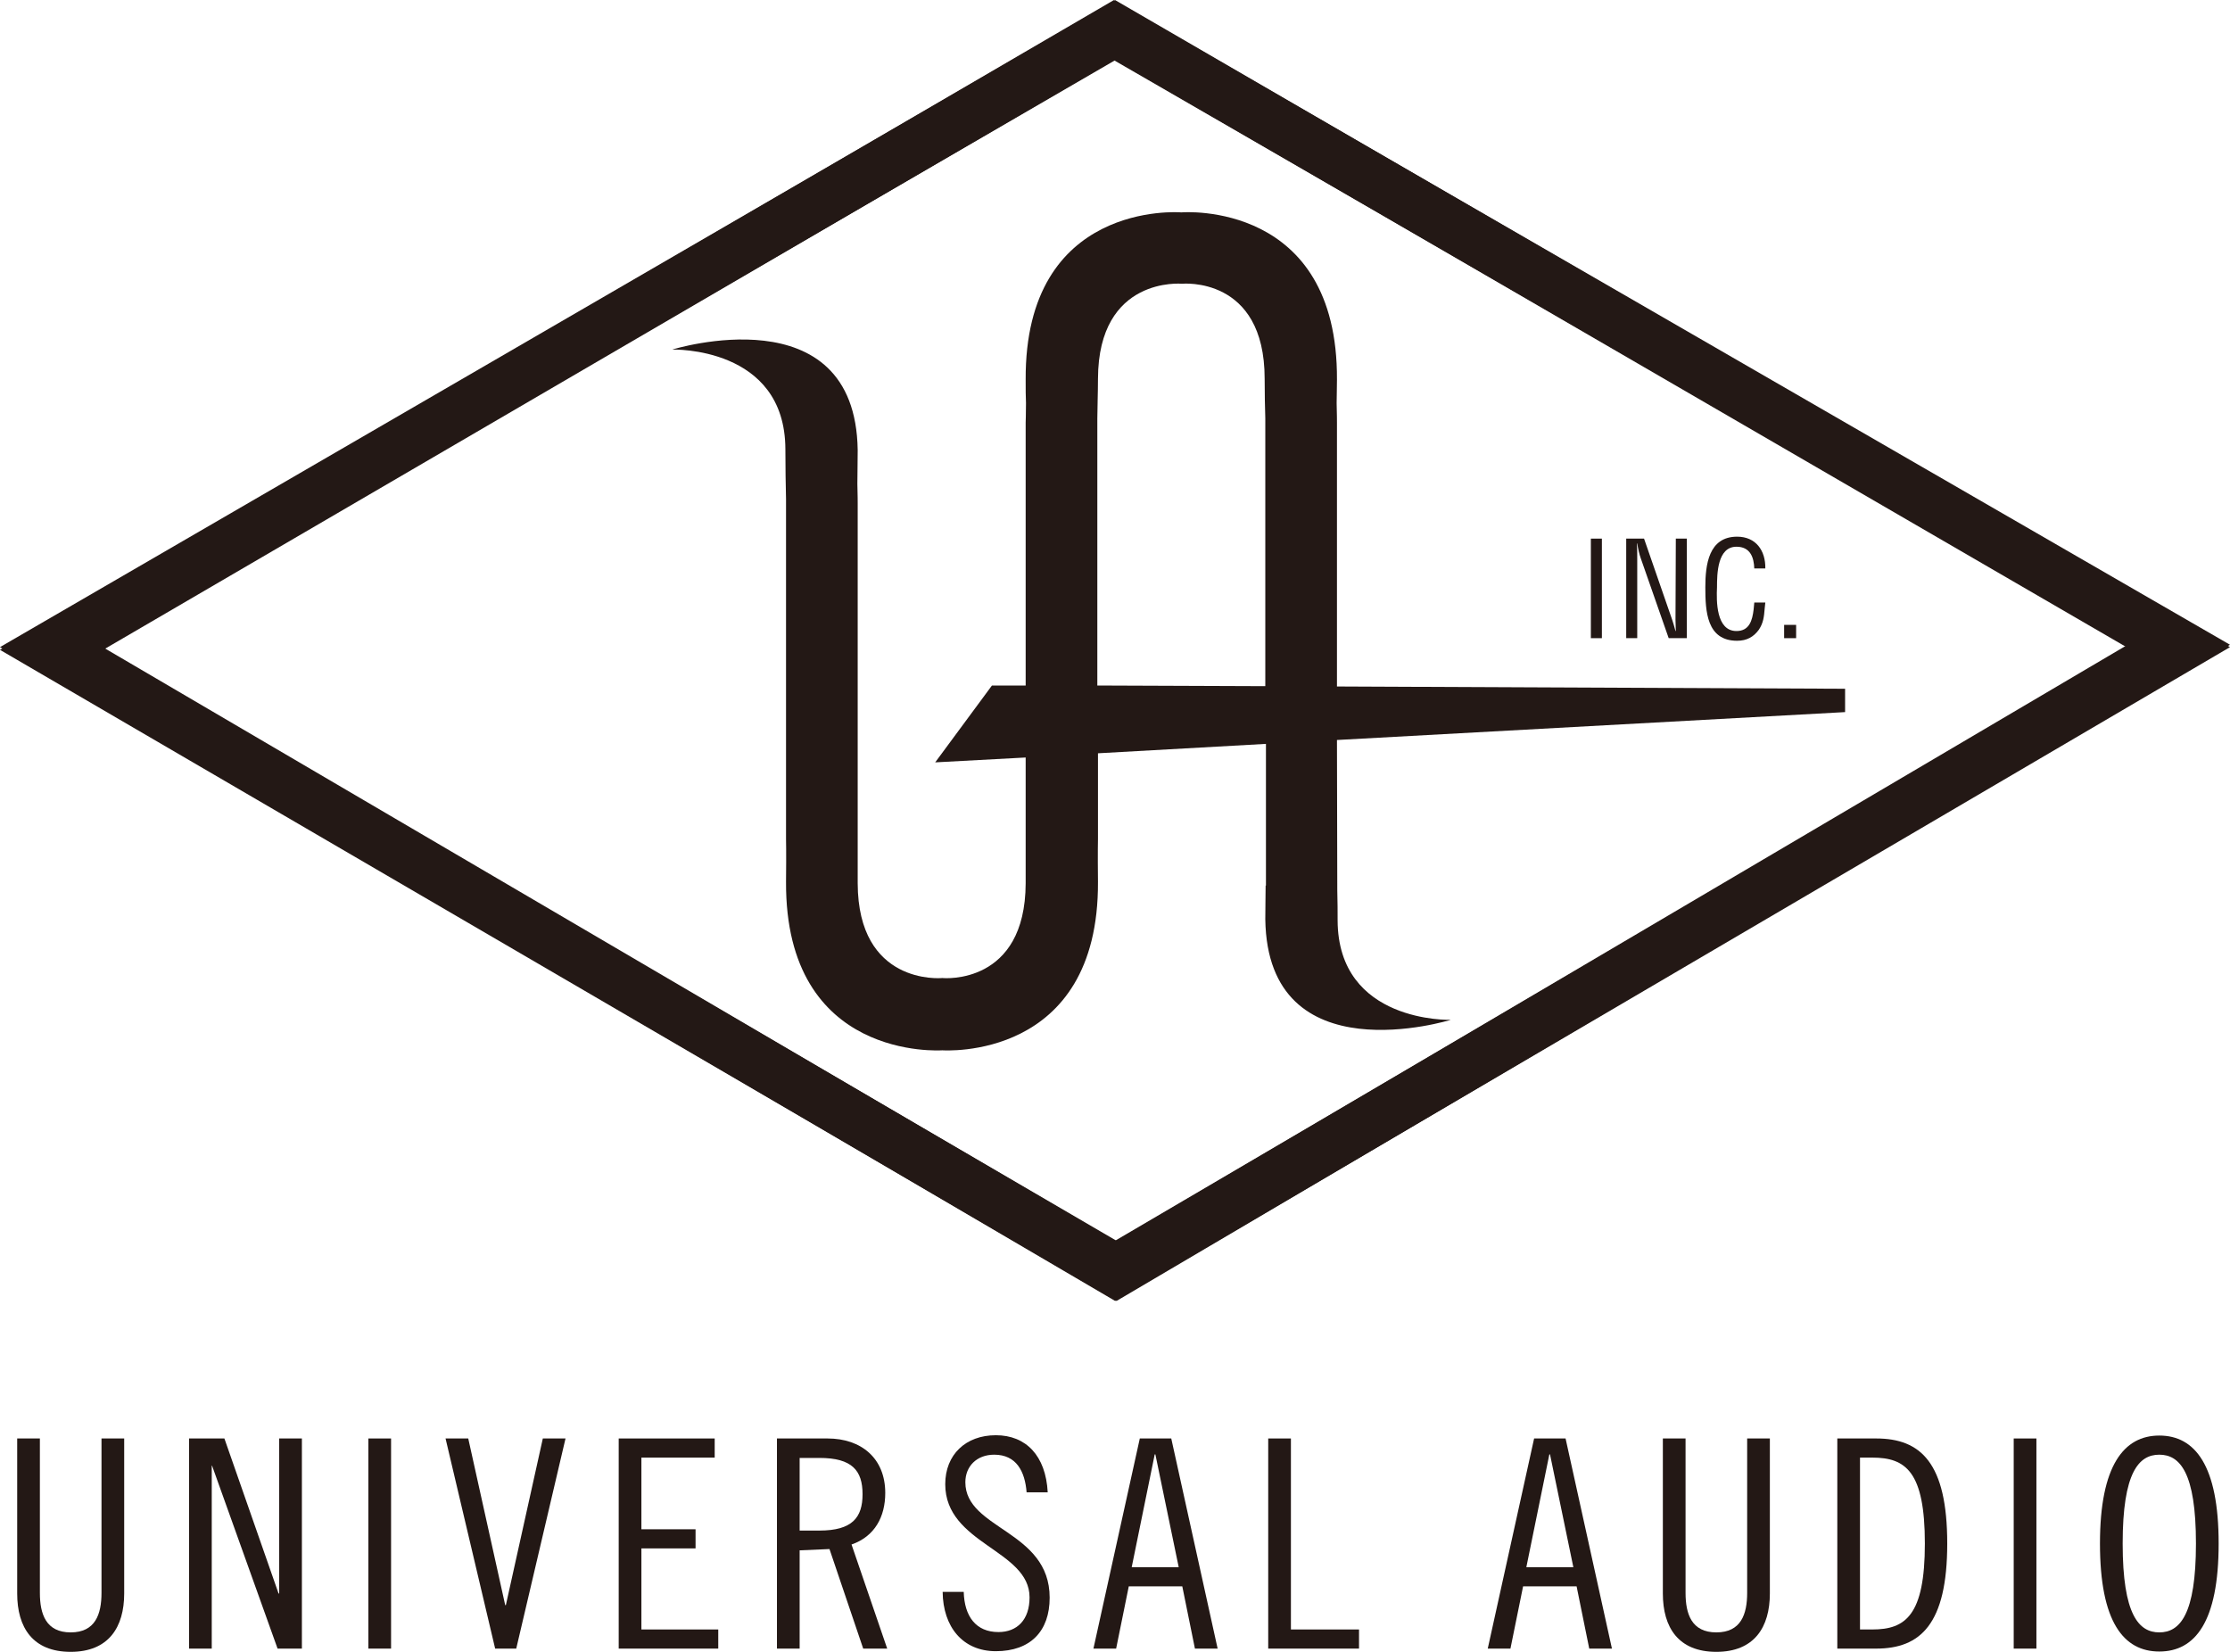
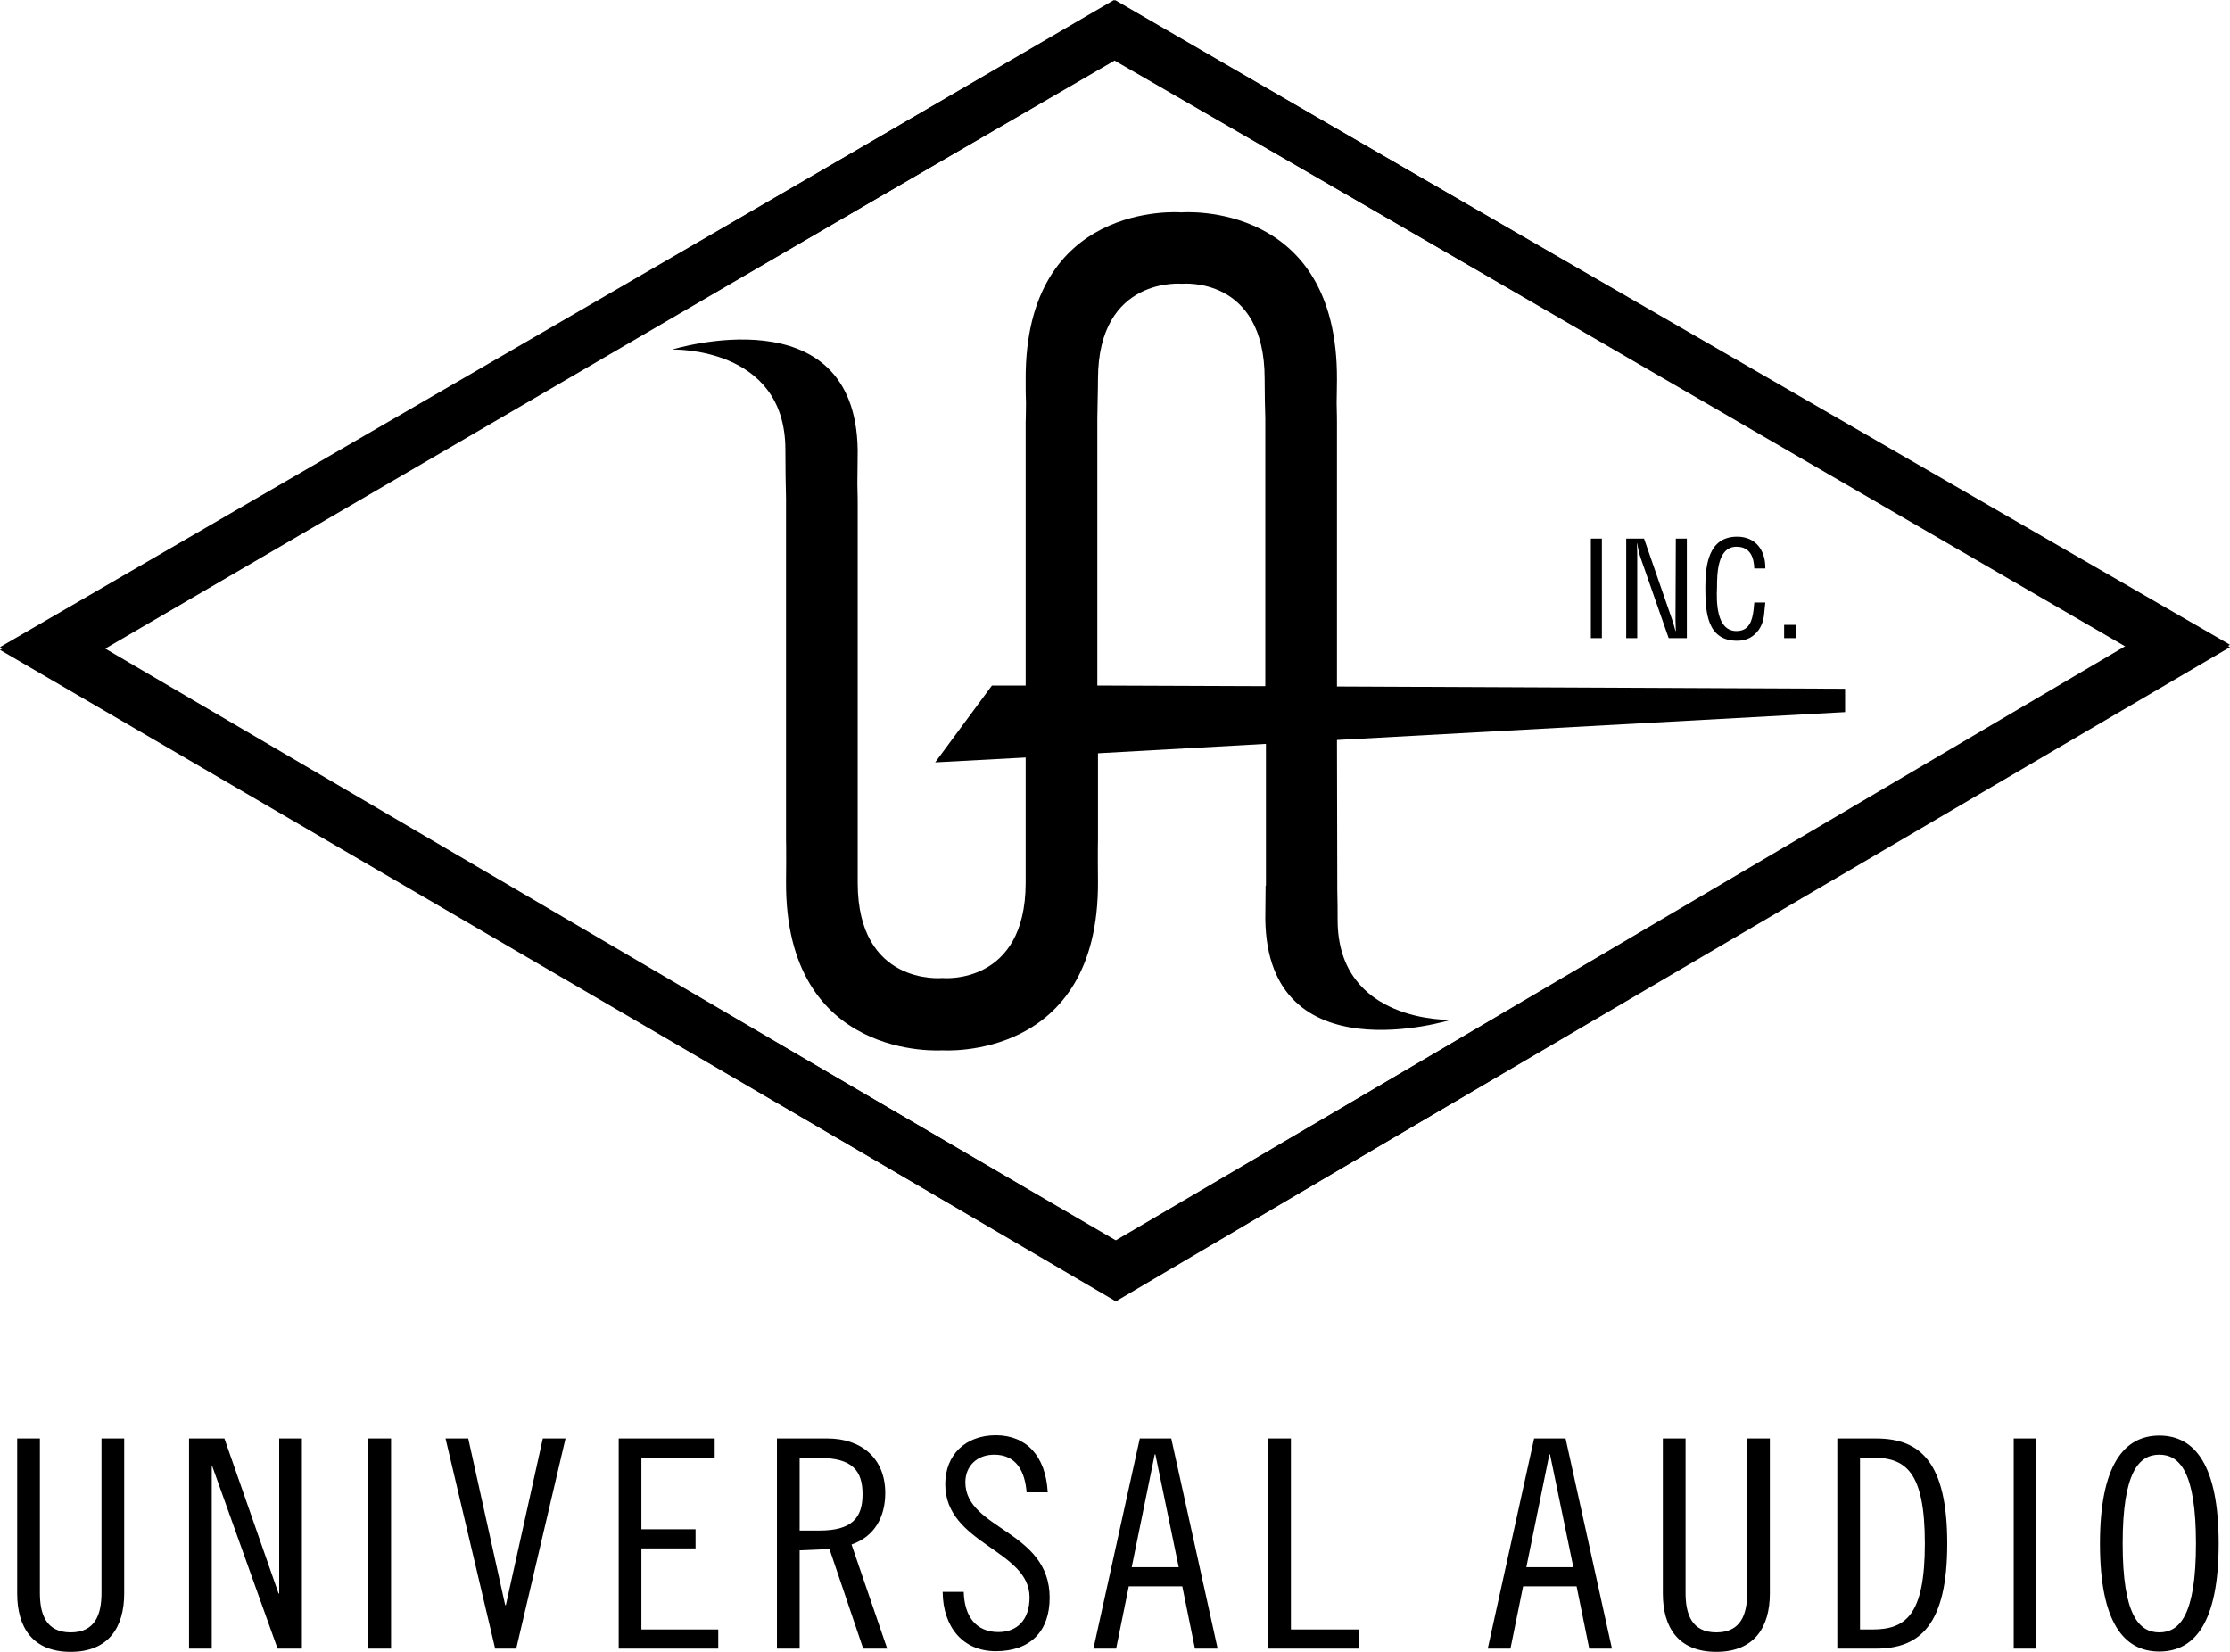
- <svg xmlns="http://www.w3.org/2000/svg" version="1.1" id="layer" x="0px" y="0px" viewBox="0 0 687.7 509.4" style="enable-background:new 0 0 687.7 509.4;" xml:space="preserve">
-   <style type="text/css">
- 	.st0{fill:none;stroke:#231815;stroke-width:16.027;}
- 	.st1{fill:#231815;}
- </style>
-   <polygon class="st0" points="15.9,200.4 343.5,9.3 671.8,198.9 344.3,391.9 " />
-   <polygon class="st0" points="15.9,199.6 343.9,9.3 671.8,199.6 343.9,391.9 " />
-   <path class="st1" d="M12.3,443.6v47.6c0,6.6,1.9,12.2,9.5,12.2s9.5-5.6,9.5-12.2v-47.6h7v47.8c0,10.4-4.8,18-16.5,18  s-16.5-7.5-16.5-18v-47.8H12.3" />
-   <polyline class="st1" points="69.2,443.6 85.9,491.4 86.1,491.4 86.1,443.6 93.1,443.6 93.1,508.4 85.6,508.4 65.4,452 65.3,452   65.3,508.4 58.3,508.4 58.3,443.6 69.2,443.6 " />
-   <rect x="113.6" y="443.6" class="st1" width="7" height="64.8" />
-   <polyline class="st1" points="144.4,443.6 155.8,495 156,495 167.4,443.6 174.4,443.6 159.2,508.4 152.7,508.4 137.4,443.6   144.4,443.6 " />
-   <polyline class="st1" points="220.4,443.6 220.4,449.5 197.8,449.5 197.8,471.6 214.5,471.6 214.5,477.5 197.8,477.5 197.8,502.5   221.5,502.5 221.5,508.4 190.8,508.4 190.8,443.6 220.4,443.6 " />
-   <path class="st1" d="M239.6,443.6h15.6c10.4,0,17.8,6.1,17.8,16.8c0,7.3-3.2,13.4-10.4,15.9l11,32.1h-7.4l-10.4-30.7l-9.2,0.4v30.3  h-7L239.6,443.6 M246.6,472h6.1c10.1,0,13.3-4,13.3-11.2c0-7.3-3.2-11.2-13.3-11.2h-6.1L246.6,472L246.6,472z" />
-   <path class="st1" d="M316.6,460.3c-0.5-6.6-3.2-11.7-10-11.7c-5.4,0-8.9,3.6-8.9,8.5c0,14.6,26,14.8,26,35.6  c0,10.3-5.9,16.5-16.6,16.5c-10.2,0-16.3-7.5-16.4-18.3h6.5c0.2,7.6,3.8,12.4,10.7,12.4c5.8,0,9.6-3.8,9.6-10.7  c0-14.7-26-16.4-26-34.9c0-9.1,6.3-15.1,15.6-15.1c9.3,0,15.4,6.3,16,17.6h-6.5" />
-   <path class="st1" d="M361.2,443.6l14.3,64.8h-7l-3.9-19.2h-16.5l-3.9,19.2h-7l14.3-64.8L361.2,443.6 M349,483.3h14.5l-7.2-34.8h-0.2  L349,483.3z" />
-   <polyline class="st1" points="398.1,443.6 398.1,502.5 419.1,502.5 419.1,508.4 391.1,508.4 391.1,443.6 398.1,443.6 " />
-   <path class="st1" d="M482.8,443.6l14.3,64.8h-7l-3.9-19.2h-16.5l-3.9,19.2h-7l14.3-64.8L482.8,443.6 M470.7,483.3h14.5l-7.2-34.8  h-0.2L470.7,483.3z" />
-   <path class="st1" d="M519.8,443.6v47.6c0,6.6,1.9,12.2,9.5,12.2s9.5-5.6,9.5-12.2v-47.6h7v47.8c0,10.4-4.8,18-16.5,18  s-16.5-7.5-16.5-18v-47.8H519.8" />
-   <path class="st1" d="M566.6,443.6h12c13.7,0,21.9,7.5,21.9,32.4s-8.3,32.4-21.9,32.4h-12V443.6 M573.6,502.5h3.8  c10.2,0,16.2-4.3,16.2-26.5s-5.9-26.5-16.2-26.5h-3.8V502.5z" />
-   <rect x="621" y="443.6" class="st1" width="7" height="64.8" />
-   <path class="st1" d="M665.9,509.3c-11,0-18.3-9.1-18.3-33.3c0-24.1,7.4-33.3,18.3-33.3c11,0,18.3,9.2,18.3,33.3  C684.2,500.2,676.9,509.3,665.9,509.3 M665.9,448.6c-6.3,0-11.3,5.4-11.3,27.4s5,27.4,11.3,27.4s11.3-5.4,11.3-27.4  S672.2,448.6,665.9,448.6z" />
-   <path class="st1" d="M412.3,228.2l156.7-8.6v-7.2l-156.7-0.7v-81.4c0,0,0-2.8-0.1-6c0-1.9,0.1-4.3,0.1-7.2  c0.3-55.1-47.2-51.7-48-51.6c-0.8-0.1-48.3-3.5-48,51.6c0,2.9,0,5.3,0.1,7.2c0,3.2-0.1,6-0.1,6v81.1h-10.4l-17.5,23.7l27.9-1.5v25.1  c0,0,0,8,0,13.7c-0.1,31.3-25.1,29.3-25.7,29.2l0,0l0,0c-0.7,0.1-26,2.1-26.1-29.2c0-5.7,0-13.7,0-13.7V155.2c0,0,0-2.8-0.1-6  c0-1.9,0.1-7.5,0.1-10.4c-0.7-48.6-57.2-31-57.2-31s34.8-1.1,34.9,30.7c0,4.1,0.1,12.7,0.2,15.4c0,0.8,0,1.3,0,1.3v103.5  c0,0,0.1,3.8,0,13.2c-0.3,55.4,47.8,52,48.2,52c0.3,0,48.3,3.4,48-52c-0.1-9.3,0-13.2,0-13.2v-26.4l51.8-2.9v43.7h-0.1  c0,1.9-0.1,7.5-0.1,10.4c0.7,48.6,57.2,31,57.2,31s-34.8,1.1-34.9-30.7c0-2.3,0-5.9-0.1-9.2l0,0L412.3,228.2 M338.4,211.4v-81.1  c0,0,0-0.5,0-1.3c0-2.7,0.2-8.1,0.2-12.2c0.1-31.7,25.9-29.3,25.9-29.3S390,85,390,116.8c0,4.1,0.1,9.5,0.2,12.2c0,0.8,0,1.3,0,1.3  v81.3L338.4,211.4z" />
-   <rect x="490.6" y="166.1" class="st1" width="3.4" height="30.7" />
-   <path class="st1" d="M516.8,166.1h3.4v30.7h-5.6l-8.6-24.6c-0.5-1.4-0.8-2.8-1.1-4.6h-0.1c0.1,1.6,0.1,3.2,0.1,4.7v24.5h-3.4v-30.7  h5.5l8.7,25.1c0.3,0.9,0.6,1.9,1,3.4h0.1c0-1.1-0.1-2.3-0.1-3.4L516.8,166.1" />
-   <path class="st1" d="M541,175.4c-0.1-3.6-1.3-6.8-5.5-6.8c-5.9,0-6,8.4-6,12.5c-0.2,4.2-0.3,13.5,6,13.5c4,0,4.9-3.3,5.3-6.7  c0.1-0.7,0.1-1.4,0.2-2.1h3.4c-0.1,0.6-0.1,1.3-0.2,1.9c-0.2,2.5-0.4,4.4-1.8,6.5c-1.6,2.2-3.7,3.4-6.7,3.4c-9.4,0-9.8-9.1-9.8-16.5  c0-6.9,1-15.6,9.8-15.6c5.8,0,8.8,4.3,8.7,9.8H541" />
-   <rect x="550.2" y="192.7" class="st1" width="3.7" height="4.1" />
+ <svg xmlns="http://www.w3.org/2000/svg" viewBox="0 0 687.7 509.4">
+   <path fill="none" stroke="#000" stroke-width="16.027" d="M15.9 200.4L343.5 9.3l328.3 189.6-327.5 193z" />
+   <path fill="none" stroke="#000" stroke-width="16.027" d="M15.9 199.6l328-190.3 327.9 190.3-327.9 192.3z" />
+   <path d="M12.3 443.6v47.6c0 6.6 1.9 12.2 9.5 12.2s9.5-5.6 9.5-12.2v-47.6h7v47.8c0 10.4-4.8 18-16.5 18s-16.5-7.5-16.5-18v-47.8h7M69.2 443.6l16.7 47.8h.2v-47.8h7v64.8h-7.5L65.4 452h-.1v56.4h-7v-64.8h10.9M113.6 443.6h7v64.8h-7zM144.4 443.6l11.4 51.4h.2l11.4-51.4h7l-15.2 64.8h-6.5l-15.3-64.8h7M220.4 443.6v5.9h-22.6v22.1h16.7v5.9h-16.7v25h23.7v5.9h-30.7v-64.8h29.6M239.6 443.6h15.6c10.4 0 17.8 6.1 17.8 16.8 0 7.3-3.2 13.4-10.4 15.9l11 32.1h-7.4l-10.4-30.7-9.2.4v30.3h-7v-64.8m7 28.4h6.1c10.1 0 13.3-4 13.3-11.2 0-7.3-3.2-11.2-13.3-11.2h-6.1V472zM316.6 460.3c-.5-6.6-3.2-11.7-10-11.7-5.4 0-8.9 3.6-8.9 8.5 0 14.6 26 14.8 26 35.6 0 10.3-5.9 16.5-16.6 16.5-10.2 0-16.3-7.5-16.4-18.3h6.5c.2 7.6 3.8 12.4 10.7 12.4 5.8 0 9.6-3.8 9.6-10.7 0-14.7-26-16.4-26-34.9 0-9.1 6.3-15.1 15.6-15.1s15.4 6.3 16 17.6h-6.5M361.2 443.6l14.3 64.8h-7l-3.9-19.2h-16.5l-3.9 19.2h-7l14.3-64.8h9.7M349 483.3h14.5l-7.2-34.8h-.2l-7.1 34.8zM398.1 443.6v58.9h21v5.9h-28v-64.8h7M482.8 443.6l14.3 64.8h-7l-3.9-19.2h-16.5l-3.9 19.2h-7l14.3-64.8h9.7m-12.1 39.7h14.5l-7.2-34.8h-.2l-7.1 34.8zM519.8 443.6v47.6c0 6.6 1.9 12.2 9.5 12.2s9.5-5.6 9.5-12.2v-47.6h7v47.8c0 10.4-4.8 18-16.5 18s-16.5-7.5-16.5-18v-47.8h7M566.6 443.6h12c13.7 0 21.9 7.5 21.9 32.4s-8.3 32.4-21.9 32.4h-12v-64.8m7 58.9h3.8c10.2 0 16.2-4.3 16.2-26.5s-5.9-26.5-16.2-26.5h-3.8v53zM621 443.6h7v64.8h-7zM665.9 509.3c-11 0-18.3-9.1-18.3-33.3 0-24.1 7.4-33.3 18.3-33.3 11 0 18.3 9.2 18.3 33.3 0 24.2-7.3 33.3-18.3 33.3m0-60.7c-6.3 0-11.3 5.4-11.3 27.4s5 27.4 11.3 27.4 11.3-5.4 11.3-27.4-5-27.4-11.3-27.4zM412.3 228.2l156.7-8.6v-7.2l-156.7-.7v-81.4s0-2.8-.1-6c0-1.9.1-4.3.1-7.2.3-55.1-47.2-51.7-48-51.6-.8-.1-48.3-3.5-48 51.6 0 2.9 0 5.3.1 7.2 0 3.2-.1 6-.1 6v81.1h-10.4l-17.5 23.7 27.9-1.5v38.8c-.1 31.3-25.1 29.3-25.7 29.2-.7.1-26 2.1-26.1-29.2V155.2s0-2.8-.1-6c0-1.9.1-7.5.1-10.4-.7-48.6-57.2-31-57.2-31s34.8-1.1 34.9 30.7c0 4.1.1 12.7.2 15.4v104.8s.1 3.8 0 13.2c-.3 55.4 47.8 52 48.2 52 .3 0 48.3 3.4 48-52-.1-9.3 0-13.2 0-13.2v-26.4l51.8-2.9v43.7h-.1c0 1.9-.1 7.5-.1 10.4.7 48.6 57.2 31 57.2 31s-34.8 1.1-34.9-30.7c0-2.3 0-5.9-.1-9.2l-.1-46.4m-73.9-16.8v-81.1-1.3c0-2.7.2-8.1.2-12.2.1-31.7 25.9-29.3 25.9-29.3S390 85 390 116.8c0 4.1.1 9.5.2 12.2v82.6l-51.8-.2z" fill="#000" />
+   <path fill="#000" d="M490.6 166.1h3.4v30.7h-3.4zM516.8 166.1h3.4v30.7h-5.6l-8.6-24.6c-.5-1.4-.8-2.8-1.1-4.6h-.1c.1 1.6.1 3.2.1 4.7v24.5h-3.4v-30.7h5.5l8.7 25.1c.3.9.6 1.9 1 3.4h.1c0-1.1-.1-2.3-.1-3.4l.1-25.1M541 175.4c-.1-3.6-1.3-6.8-5.5-6.8-5.9 0-6 8.4-6 12.5-.2 4.2-.3 13.5 6 13.5 4 0 4.9-3.3 5.3-6.7.1-.7.1-1.4.2-2.1h3.4c-.1.6-.1 1.3-.2 1.9-.2 2.5-.4 4.4-1.8 6.5-1.6 2.2-3.7 3.4-6.7 3.4-9.4 0-9.8-9.1-9.8-16.5 0-6.9 1-15.6 9.8-15.6 5.8 0 8.8 4.3 8.7 9.8H541M550.2 192.7h3.7v4.1h-3.7z" />
</svg>
